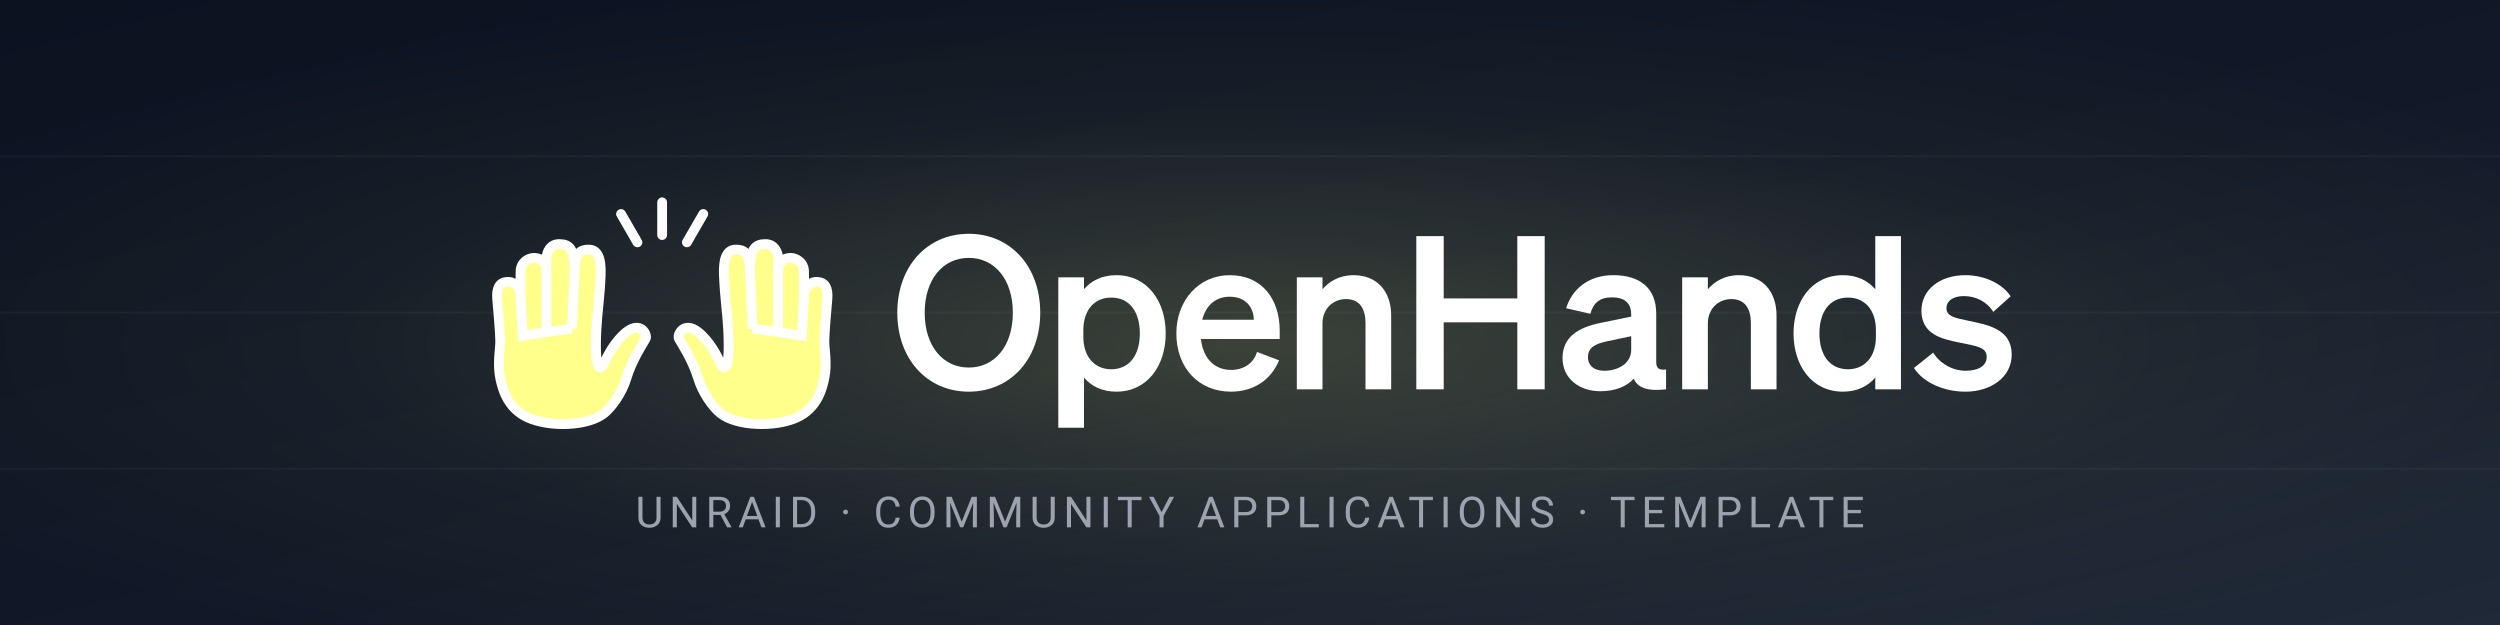
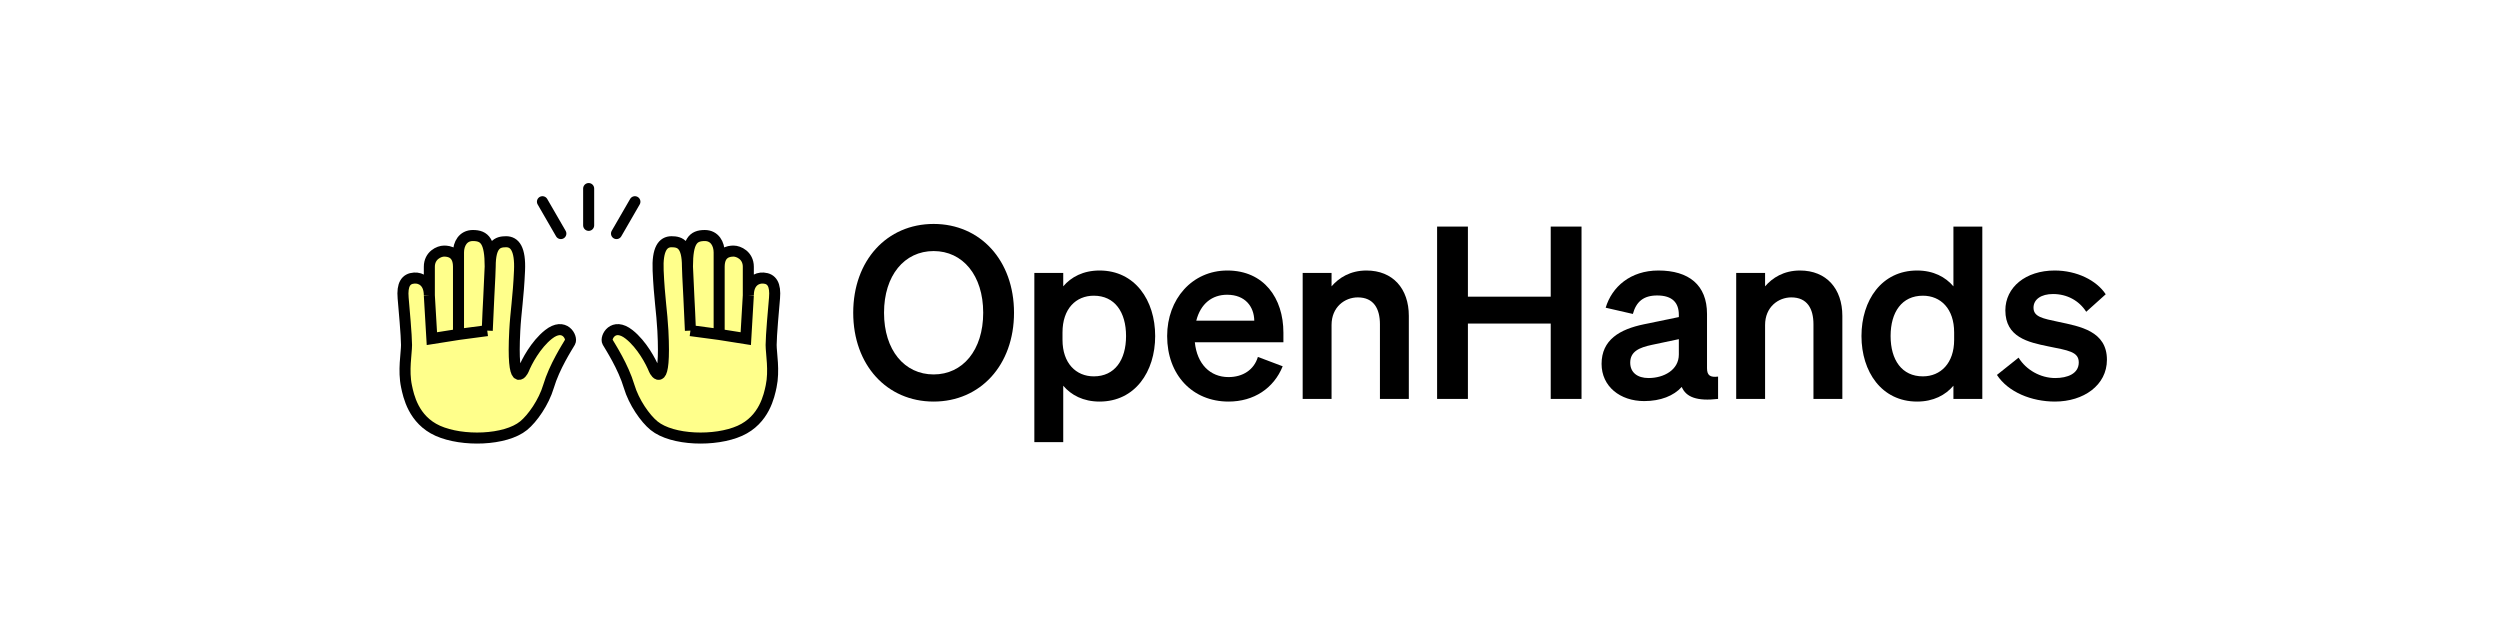
<svg xmlns="http://www.w3.org/2000/svg" width="1280" height="320" viewBox="0 0 1280 320">
-   <defs>
-     <linearGradient id="bg" x1="0" y1="0" x2="1" y2="1">
-       <stop offset="0%" stop-color="#0B1220" />
-       <stop offset="55%" stop-color="#111827" />
-       <stop offset="100%" stop-color="#1F2937" />
-     </linearGradient>
-     <radialGradient id="glow" cx="0.5" cy="0.55" r="0.6">
-       <stop offset="0%" stop-color="#FFFF8B" stop-opacity="0.18" />
-       <stop offset="60%" stop-color="#FFFF8B" stop-opacity="0.04" />
-       <stop offset="100%" stop-color="#FFFF8B" stop-opacity="0" />
-     </radialGradient>
-   </defs>
-   <rect width="1280" height="320" fill="url(#bg)" />
-   <rect width="1280" height="320" fill="url(#glow)" />
-   <g stroke="#FFFFFF" stroke-opacity="0.04" stroke-width="1">
-     <line x1="0" y1="80" x2="1280" y2="80" />
-     <line x1="0" y1="160" x2="1280" y2="160" />
-     <line x1="0" y1="240" x2="1280" y2="240" />
-   </g>
-   <g transform="translate(250,100) scale(4.0)">
-     <path d="M52.355 15.029C52.355 9.075 56.19 4.924 61.503 4.924C66.816 4.924 70.65 9.075 70.65 15.029C70.65 20.982 66.816 25.134 61.503 25.134C56.19 25.134 52.355 20.982 52.355 15.029ZM67.144 15.029C67.144 10.768 64.817 8.01 61.503 8.01C58.189 8.01 55.861 10.768 55.861 15.029C55.861 19.289 58.189 22.047 61.503 22.047C64.817 22.047 67.144 19.289 67.144 15.029Z" fill="#FFFFFF" />
-     <path d="M80.385 25.134C78.523 25.134 77.153 24.396 76.25 23.331V29.749H72.963V10.495H76.25V12.024C77.153 10.959 78.523 10.222 80.385 10.222C84.411 10.222 86.711 13.608 86.711 17.678C86.711 21.747 84.411 25.134 80.385 25.134ZM76.167 17.268V18.115C76.167 20.764 77.701 22.266 79.728 22.266C82.11 22.266 83.398 20.409 83.398 17.678C83.398 14.947 82.11 13.089 79.728 13.089C77.701 13.089 76.167 14.564 76.167 17.268Z" fill="#FFFFFF" />
-     <path d="M95.057 25.134C90.949 25.134 88.073 22.102 88.073 17.678C88.073 13.472 90.921 10.222 94.92 10.222C99.083 10.222 101.301 13.363 101.301 17.295V18.388H91.223C91.469 20.846 92.948 22.348 95.057 22.348C96.673 22.348 97.96 21.529 98.398 20.054L101.219 21.119C100.206 23.632 97.933 25.134 95.057 25.134ZM94.892 12.98C93.195 12.98 91.88 13.991 91.387 15.93H97.987C97.96 14.346 96.974 12.98 94.892 12.98Z" fill="#FFFFFF" />
-     <path d="M103.493 24.833V10.495H106.779V12.024C107.601 11.069 108.888 10.222 110.751 10.222C113.763 10.222 115.571 12.297 115.571 15.384V24.833H112.284V16.34C112.284 14.564 111.572 13.281 109.765 13.281C108.286 13.281 106.779 14.373 106.779 16.422V24.833H103.493Z" fill="#FFFFFF" />
-     <path d="M131.715 5.224H135.22V24.833H131.715V16.258H122.293V24.833H118.788V5.224H122.293V13.199H131.715V5.224Z" fill="#FFFFFF" />
-     <path d="M142.35 25.079C139.611 25.079 137.502 23.413 137.502 20.846C137.502 18.115 139.556 16.913 142.322 16.34L146.293 15.52V15.274C146.293 13.909 145.581 13.062 143.828 13.062C142.267 13.062 141.446 13.772 141.062 15.165L137.968 14.455C138.68 12.079 140.789 10.222 143.965 10.222C147.416 10.222 149.498 11.861 149.498 15.165V21.337C149.498 22.157 149.854 22.403 150.757 22.293V24.833C148.375 25.106 147.115 24.642 146.622 23.468C145.718 24.478 144.212 25.079 142.35 25.079ZM146.293 19.781V18.033L143.199 18.688C141.802 18.989 140.761 19.426 140.761 20.709C140.761 21.829 141.583 22.457 142.843 22.457C144.595 22.457 146.293 21.529 146.293 19.781Z" fill="#FFFFFF" />
-     <path d="M152.818 24.833V10.495H156.105V12.024C156.926 11.069 158.213 10.222 160.076 10.222C163.088 10.222 164.896 12.297 164.896 15.384V24.833H161.609V16.34C161.609 14.564 160.897 13.281 159.09 13.281C157.611 13.281 156.105 14.373 156.105 16.422V24.833H152.818Z" fill="#FFFFFF" />
-     <path d="M173.399 25.134C169.373 25.134 167.072 21.747 167.072 17.678C167.072 13.608 169.373 10.222 173.399 10.222C175.261 10.222 176.63 10.959 177.534 12.024V5.224H180.821V24.833H177.534V23.331C176.63 24.396 175.261 25.134 173.399 25.134ZM177.616 17.268C177.616 14.564 176.083 13.089 174.056 13.089C171.673 13.089 170.386 14.947 170.386 17.678C170.386 20.409 171.673 22.266 174.056 22.266C176.083 22.266 177.616 20.764 177.616 18.115V17.268Z" fill="#FFFFFF" />
-     <path d="M182.484 22.102L184.948 20.136C185.797 21.529 187.441 22.457 189.111 22.457C190.508 22.457 191.795 21.966 191.795 20.682C191.795 19.453 190.59 19.316 188.317 18.852C186.044 18.388 183.442 17.814 183.442 14.755C183.442 12.134 185.743 10.222 189.056 10.222C191.576 10.222 193.822 11.342 194.862 12.926L192.644 14.919C191.823 13.636 190.453 12.898 188.865 12.898C187.523 12.898 186.646 13.499 186.646 14.455C186.646 15.493 187.687 15.684 189.495 16.066C191.932 16.585 194.999 17.104 194.999 20.381C194.999 23.276 192.343 25.134 189.084 25.134C186.427 25.134 183.771 24.069 182.484 22.102Z" fill="#FFFFFF" />
-     <path fill="none" d="M22.254 5.085V0.898" stroke="#FFFFFF" stroke-width="1.256" stroke-linecap="round" />
-     <path fill="none" d="M25.422 6.02L27.516 2.395" stroke="#FFFFFF" stroke-width="1.256" stroke-linecap="round" />
-     <path fill="none" d="M19.09 6.02L16.996 2.395" stroke="#FFFFFF" stroke-width="1.256" stroke-linecap="round" />
-     <path d="M29.697 27.881C28.683 27.056 27.398 25.218 26.86 23.41C26.187 21.149 24.731 18.922 24.407 18.36C24.12 17.862 25.032 16.053 26.86 17.496C28.322 18.65 29.36 20.637 29.697 21.486C29.833 21.83 31.054 23.887 30.699 17.061C30.586 14.903 30.295 13.356 30.159 10.229C30.052 7.775 30.698 6.948 31.688 6.948C32.679 6.948 33.495 7.27 33.495 9.773C33.495 6.891 34.113 6.242 35.467 6.242C36.596 6.242 37.102 7.205 37.102 8.166V9.797C37.102 8.166 38.187 8.013 38.745 8.013C39.303 8.013 40.42 8.497 40.42 9.797V13.056C40.42 11.488 41.399 11.031 42.137 11.081C43.099 11.145 43.534 11.826 43.401 13.356C43.306 14.448 43.016 17.641 43.016 18.696C43.016 19.643 43.401 21.606 43.016 23.41C42.794 24.45 42.247 27.207 39.458 28.458C36.669 29.708 31.765 29.564 29.697 27.881Z" fill="#FFFF8B" />
-     <path fill="none" d="M33.495 9.773C33.495 7.27 32.679 6.948 31.688 6.948C30.698 6.948 30.052 7.775 30.159 10.229C30.295 13.356 30.586 14.903 30.699 17.061C31.054 23.887 29.833 21.83 29.697 21.486C29.36 20.637 28.322 18.65 26.86 17.496C25.032 16.053 24.12 17.862 24.407 18.36C24.731 18.922 26.187 21.149 26.86 23.41C27.398 25.218 28.683 27.056 29.697 27.881C31.765 29.564 36.669 29.708 39.458 28.458C42.247 27.207 42.794 24.45 43.016 23.41C43.401 21.606 43.016 19.643 43.016 18.696C43.016 17.641 43.306 14.448 43.401 13.356C43.534 11.826 43.099 11.145 42.137 11.081C41.399 11.031 40.42 11.488 40.42 13.056M33.495 9.773C33.495 10.546 33.752 14.673 33.832 17.061M33.495 9.773L33.832 17.061M33.495 9.773C33.495 6.891 34.113 6.242 35.467 6.242C36.596 6.242 37.102 7.205 37.102 8.166V9.797M33.832 17.061L37.102 17.496M37.102 17.496V9.797M37.102 17.496L40.131 17.975L40.42 13.056M37.102 9.797C37.102 8.166 38.187 8.013 38.745 8.013C39.303 8.013 40.42 8.497 40.42 9.797V13.056" stroke="#FFFFFF" stroke-width="1.256" />
-     <path d="M14.85 27.881C15.863 27.056 17.149 25.218 17.687 23.41C18.36 21.149 19.816 18.922 20.139 18.36C20.426 17.862 19.514 16.053 17.687 17.496C16.225 18.65 15.187 20.637 14.85 21.486C14.714 21.83 13.493 23.887 13.848 17.061C13.961 14.903 14.252 13.356 14.388 10.229C14.495 7.775 13.849 6.948 12.859 6.948C11.868 6.948 11.051 7.27 11.051 9.773C11.051 6.891 10.434 6.242 9.08 6.242C7.951 6.242 7.445 7.205 7.445 8.166V9.797C7.445 8.166 6.36 8.013 5.802 8.013C5.244 8.013 4.127 8.497 4.127 9.797V13.056C4.127 11.488 3.148 11.031 2.41 11.081C1.448 11.145 1.013 11.826 1.146 13.356C1.24 14.448 1.531 17.641 1.531 18.696C1.531 19.643 1.146 21.606 1.531 23.41C1.753 24.45 2.3 27.207 5.089 28.458C7.878 29.708 12.782 29.564 14.85 27.881Z" fill="#FFFF8B" />
-     <path fill="none" d="M11.051 9.773C11.051 7.27 11.868 6.948 12.859 6.948C13.849 6.948 14.495 7.775 14.388 10.229C14.252 13.356 13.961 14.903 13.848 17.061C13.493 23.887 14.714 21.83 14.85 21.486C15.187 20.637 16.225 18.65 17.687 17.496C19.514 16.053 20.426 17.862 20.139 18.36C19.816 18.922 18.36 21.149 17.687 23.41C17.149 25.218 15.863 27.056 14.85 27.881C12.782 29.564 7.878 29.708 5.089 28.458C2.3 27.207 1.753 24.45 1.531 23.41C1.146 21.606 1.531 19.643 1.531 18.696C1.531 17.641 1.24 14.448 1.146 13.356C1.013 11.826 1.448 11.145 2.41 11.081C3.148 11.031 4.127 11.488 4.127 13.056M11.051 9.773C11.051 10.546 10.795 14.673 10.715 17.061M11.051 9.773L10.715 17.061M11.051 9.773C11.051 6.891 10.434 6.242 9.08 6.242C7.951 6.242 7.445 7.205 7.445 8.166V9.797M10.715 17.061L7.445 17.496M7.445 17.496V9.797M7.445 17.496L4.416 17.975L4.127 13.056M7.445 9.797C7.445 8.166 6.36 8.013 5.802 8.013C5.244 8.013 4.127 8.497 4.127 9.797V13.056" stroke="#FFFFFF" stroke-width="1.256" />
-   </g>
-   <text x="640" y="270" text-anchor="middle" font-family="ui-sans-serif,system-ui,-apple-system,Segoe UI,Roboto,sans-serif" font-size="22" fill="#9CA3AF" letter-spacing="3">
-     UNRAID  ·  COMMUNITY  APPLICATIONS  ·  TEMPLATE
-   </text>
+   <rect width="1280" height="320" fill="#FFFFFF" />
+   <svg x="201.25" y="92.5" width="877.5" height="135" viewBox="0 0 195 30" preserveAspectRatio="xMidYMid meet">
+     <svg width="195" height="30" viewBox="0 0 195 30" fill="none">
+       <path d="M52.355 15.029C52.355 9.075 56.19 4.924 61.503 4.924C66.816 4.924 70.65 9.075 70.65 15.029C70.65 20.982 66.816 25.134 61.503 25.134C56.19 25.134 52.355 20.982 52.355 15.029ZM67.144 15.029C67.144 10.768 64.817 8.01 61.503 8.01C58.189 8.01 55.861 10.768 55.861 15.029C55.861 19.289 58.189 22.047 61.503 22.047C64.817 22.047 67.144 19.289 67.144 15.029Z" fill="black" />
+       <path d="M80.385 25.134C78.523 25.134 77.153 24.396 76.25 23.331V29.749H72.963V10.495H76.25V12.024C77.153 10.959 78.523 10.222 80.385 10.222C84.411 10.222 86.711 13.608 86.711 17.678C86.711 21.747 84.411 25.134 80.385 25.134ZM76.167 17.268V18.115C76.167 20.764 77.701 22.266 79.728 22.266C82.11 22.266 83.398 20.409 83.398 17.678C83.398 14.947 82.11 13.089 79.728 13.089C77.701 13.089 76.167 14.564 76.167 17.268Z" fill="black" />
+       <path d="M95.057 25.134C90.949 25.134 88.073 22.102 88.073 17.678C88.073 13.472 90.921 10.222 94.92 10.222C99.083 10.222 101.301 13.363 101.301 17.295V18.388H91.223C91.469 20.846 92.948 22.348 95.057 22.348C96.673 22.348 97.96 21.529 98.398 20.054L101.219 21.119C100.206 23.632 97.933 25.134 95.057 25.134ZM94.892 12.98C93.195 12.98 91.88 13.991 91.387 15.93H97.987C97.96 14.346 96.974 12.98 94.892 12.98Z" fill="black" />
+       <path d="M103.493 24.833V10.495H106.779V12.024C107.601 11.069 108.888 10.222 110.751 10.222C113.763 10.222 115.571 12.297 115.571 15.384V24.833H112.284V16.34C112.284 14.564 111.572 13.281 109.765 13.281C108.286 13.281 106.779 14.373 106.779 16.422V24.833H103.493Z" fill="black" />
+       <path d="M131.715 5.224H135.22V24.833H131.715V16.258H122.293V24.833H118.788V5.224H122.293V13.199H131.715V5.224Z" fill="black" />
+       <path d="M142.35 25.079C139.611 25.079 137.502 23.413 137.502 20.846C137.502 18.115 139.556 16.913 142.322 16.34L146.293 15.52V15.274C146.293 13.909 145.581 13.062 143.828 13.062C142.267 13.062 141.446 13.772 141.062 15.165L137.968 14.455C138.68 12.079 140.789 10.222 143.965 10.222C147.416 10.222 149.498 11.861 149.498 15.165V21.337C149.498 22.157 149.854 22.403 150.757 22.293V24.833C148.375 25.106 147.115 24.642 146.622 23.468C145.718 24.478 144.212 25.079 142.35 25.079ZM146.293 19.781V18.033L143.199 18.688C141.802 18.989 140.761 19.426 140.761 20.709C140.761 21.829 141.583 22.457 142.843 22.457C144.595 22.457 146.293 21.529 146.293 19.781Z" fill="black" />
+       <path d="M152.818 24.833V10.495H156.105V12.024C156.926 11.069 158.213 10.222 160.076 10.222C163.088 10.222 164.896 12.297 164.896 15.384V24.833H161.609V16.34C161.609 14.564 160.897 13.281 159.09 13.281C157.611 13.281 156.105 14.373 156.105 16.422V24.833H152.818Z" fill="black" />
+       <path d="M173.399 25.134C169.373 25.134 167.072 21.747 167.072 17.678C167.072 13.608 169.373 10.222 173.399 10.222C175.261 10.222 176.63 10.959 177.534 12.024V5.224H180.821V24.833H177.534V23.331C176.63 24.396 175.261 25.134 173.399 25.134ZM177.616 17.268C177.616 14.564 176.083 13.089 174.056 13.089C171.673 13.089 170.386 14.947 170.386 17.678C170.386 20.409 171.673 22.266 174.056 22.266C176.083 22.266 177.616 20.764 177.616 18.115V17.268Z" fill="black" />
+       <path d="M182.484 22.102L184.948 20.136C185.797 21.529 187.441 22.457 189.111 22.457C190.508 22.457 191.795 21.966 191.795 20.682C191.795 19.453 190.59 19.316 188.317 18.852C186.044 18.388 183.442 17.814 183.442 14.755C183.442 12.134 185.743 10.222 189.056 10.222C191.576 10.222 193.822 11.342 194.862 12.926L192.644 14.919C191.823 13.636 190.453 12.898 188.865 12.898C187.523 12.898 186.646 13.499 186.646 14.455C186.646 15.493 187.687 15.684 189.495 16.066C191.932 16.585 194.999 17.104 194.999 20.381C194.999 23.276 192.343 25.134 189.084 25.134C186.427 25.134 183.771 24.069 182.484 22.102Z" fill="black" />
+       <path d="M22.254 5.085V0.898" stroke="black" stroke-width="1.256" stroke-linecap="round" />
+       <path d="M25.422 6.02L27.516 2.395" stroke="black" stroke-width="1.256" stroke-linecap="round" />
+       <path d="M19.09 6.02L16.996 2.395" stroke="black" stroke-width="1.256" stroke-linecap="round" />
+       <path d="M29.697 27.881C28.683 27.056 27.398 25.218 26.86 23.41C26.187 21.149 24.731 18.922 24.407 18.36C24.12 17.862 25.032 16.053 26.86 17.496C28.322 18.65 29.36 20.637 29.697 21.486C29.833 21.83 31.054 23.887 30.699 17.061C30.586 14.903 30.295 13.356 30.159 10.229C30.052 7.775 30.698 6.948 31.688 6.948C32.679 6.948 33.495 7.27 33.495 9.773C33.495 6.891 34.113 6.242 35.467 6.242C36.596 6.242 37.102 7.205 37.102 8.166V9.797C37.102 8.166 38.187 8.013 38.745 8.013C39.303 8.013 40.42 8.497 40.42 9.797V13.056C40.42 11.488 41.399 11.031 42.137 11.081C43.099 11.145 43.534 11.826 43.401 13.356C43.306 14.448 43.016 17.641 43.016 18.696C43.016 19.643 43.401 21.606 43.016 23.41C42.794 24.45 42.247 27.207 39.458 28.458C36.669 29.708 31.765 29.564 29.697 27.881Z" fill="#FFFF8B" />
+       <path d="M33.495 9.773C33.495 7.27 32.679 6.948 31.688 6.948C30.698 6.948 30.052 7.775 30.159 10.229C30.295 13.356 30.586 14.903 30.699 17.061C31.054 23.887 29.833 21.83 29.697 21.486C29.36 20.637 28.322 18.65 26.86 17.496C25.032 16.053 24.12 17.862 24.407 18.36C24.731 18.922 26.187 21.149 26.86 23.41C27.398 25.218 28.683 27.056 29.697 27.881C31.765 29.564 36.669 29.708 39.458 28.458C42.247 27.207 42.794 24.45 43.016 23.41C43.401 21.606 43.016 19.643 43.016 18.696C43.016 17.641 43.306 14.448 43.401 13.356C43.534 11.826 43.099 11.145 42.137 11.081C41.399 11.031 40.42 11.488 40.42 13.056M33.495 9.773C33.495 10.546 33.752 14.673 33.832 17.061M33.495 9.773L33.832 17.061M33.495 9.773C33.495 6.891 34.113 6.242 35.467 6.242C36.596 6.242 37.102 7.205 37.102 8.166V9.797M33.832 17.061L37.102 17.496M37.102 17.496V9.797M37.102 17.496L40.131 17.975L40.42 13.056M37.102 9.797C37.102 8.166 38.187 8.013 38.745 8.013C39.303 8.013 40.42 8.497 40.42 9.797V13.056" stroke="black" stroke-width="1.256" />
+       <path d="M14.85 27.881C15.863 27.056 17.149 25.218 17.687 23.41C18.36 21.149 19.816 18.922 20.139 18.36C20.426 17.862 19.514 16.053 17.687 17.496C16.225 18.65 15.187 20.637 14.85 21.486C14.714 21.83 13.493 23.887 13.848 17.061C13.961 14.903 14.252 13.356 14.388 10.229C14.495 7.775 13.849 6.948 12.859 6.948C11.868 6.948 11.051 7.27 11.051 9.773C11.051 6.891 10.434 6.242 9.08 6.242C7.951 6.242 7.445 7.205 7.445 8.166V9.797C7.445 8.166 6.36 8.013 5.802 8.013C5.244 8.013 4.127 8.497 4.127 9.797V13.056C4.127 11.488 3.148 11.031 2.41 11.081C1.448 11.145 1.013 11.826 1.146 13.356C1.24 14.448 1.531 17.641 1.531 18.696C1.531 19.643 1.146 21.606 1.531 23.41C1.753 24.45 2.3 27.207 5.089 28.458C7.878 29.708 12.782 29.564 14.85 27.881Z" fill="#FFFF8B" />
+       <path d="M11.051 9.773C11.051 7.27 11.868 6.948 12.859 6.948C13.849 6.948 14.495 7.775 14.388 10.229C14.252 13.356 13.961 14.903 13.848 17.061C13.493 23.887 14.714 21.83 14.85 21.486C15.187 20.637 16.225 18.65 17.687 17.496C19.514 16.053 20.426 17.862 20.139 18.36C19.816 18.922 18.36 21.149 17.687 23.41C17.149 25.218 15.863 27.056 14.85 27.881C12.782 29.564 7.878 29.708 5.089 28.458C2.3 27.207 1.753 24.45 1.531 23.41C1.146 21.606 1.531 19.643 1.531 18.696C1.531 17.641 1.24 14.448 1.146 13.356C1.013 11.826 1.448 11.145 2.41 11.081C3.148 11.031 4.127 11.488 4.127 13.056M11.051 9.773C11.051 10.546 10.795 14.673 10.715 17.061M11.051 9.773L10.715 17.061M11.051 9.773C11.051 6.891 10.434 6.242 9.08 6.242C7.951 6.242 7.445 7.205 7.445 8.166V9.797M10.715 17.061L7.445 17.496M7.445 17.496V9.797M7.445 17.496L4.416 17.975L4.127 13.056M7.445 9.797C7.445 8.166 6.36 8.013 5.802 8.013C5.244 8.013 4.127 8.497 4.127 9.797V13.056" stroke="black" stroke-width="1.256" />
+     </svg>
+   </svg>
</svg>
